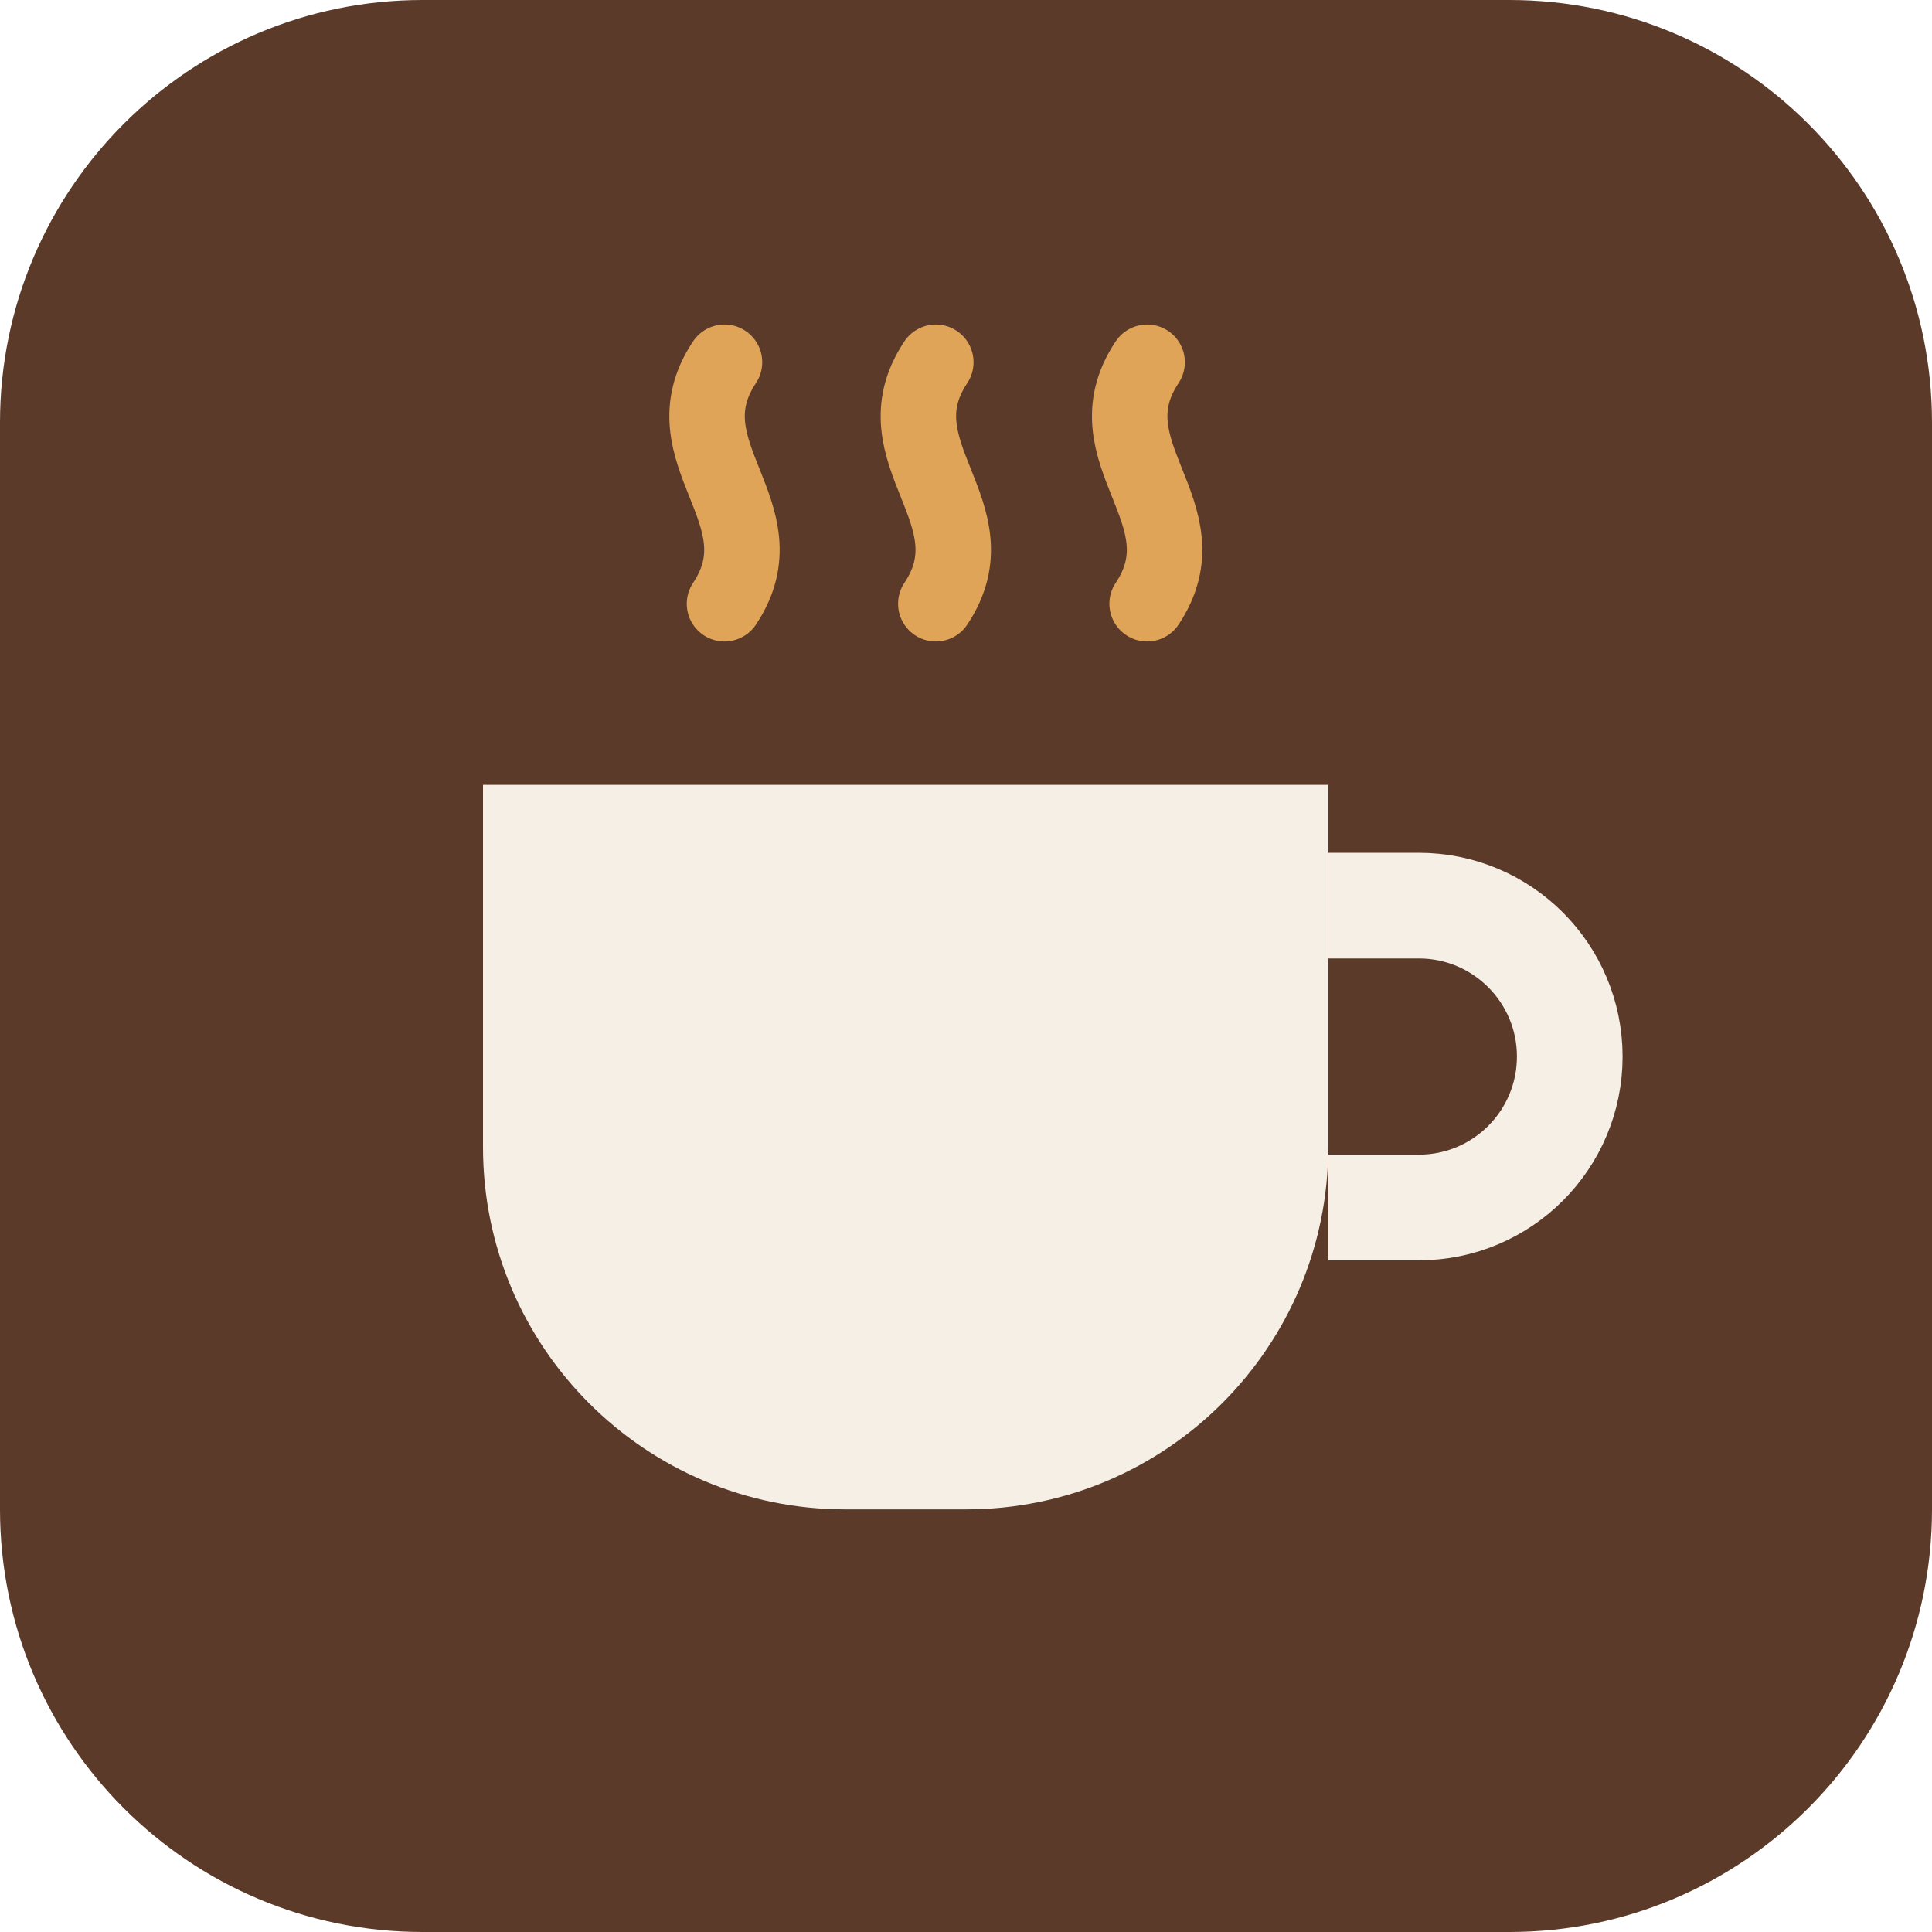
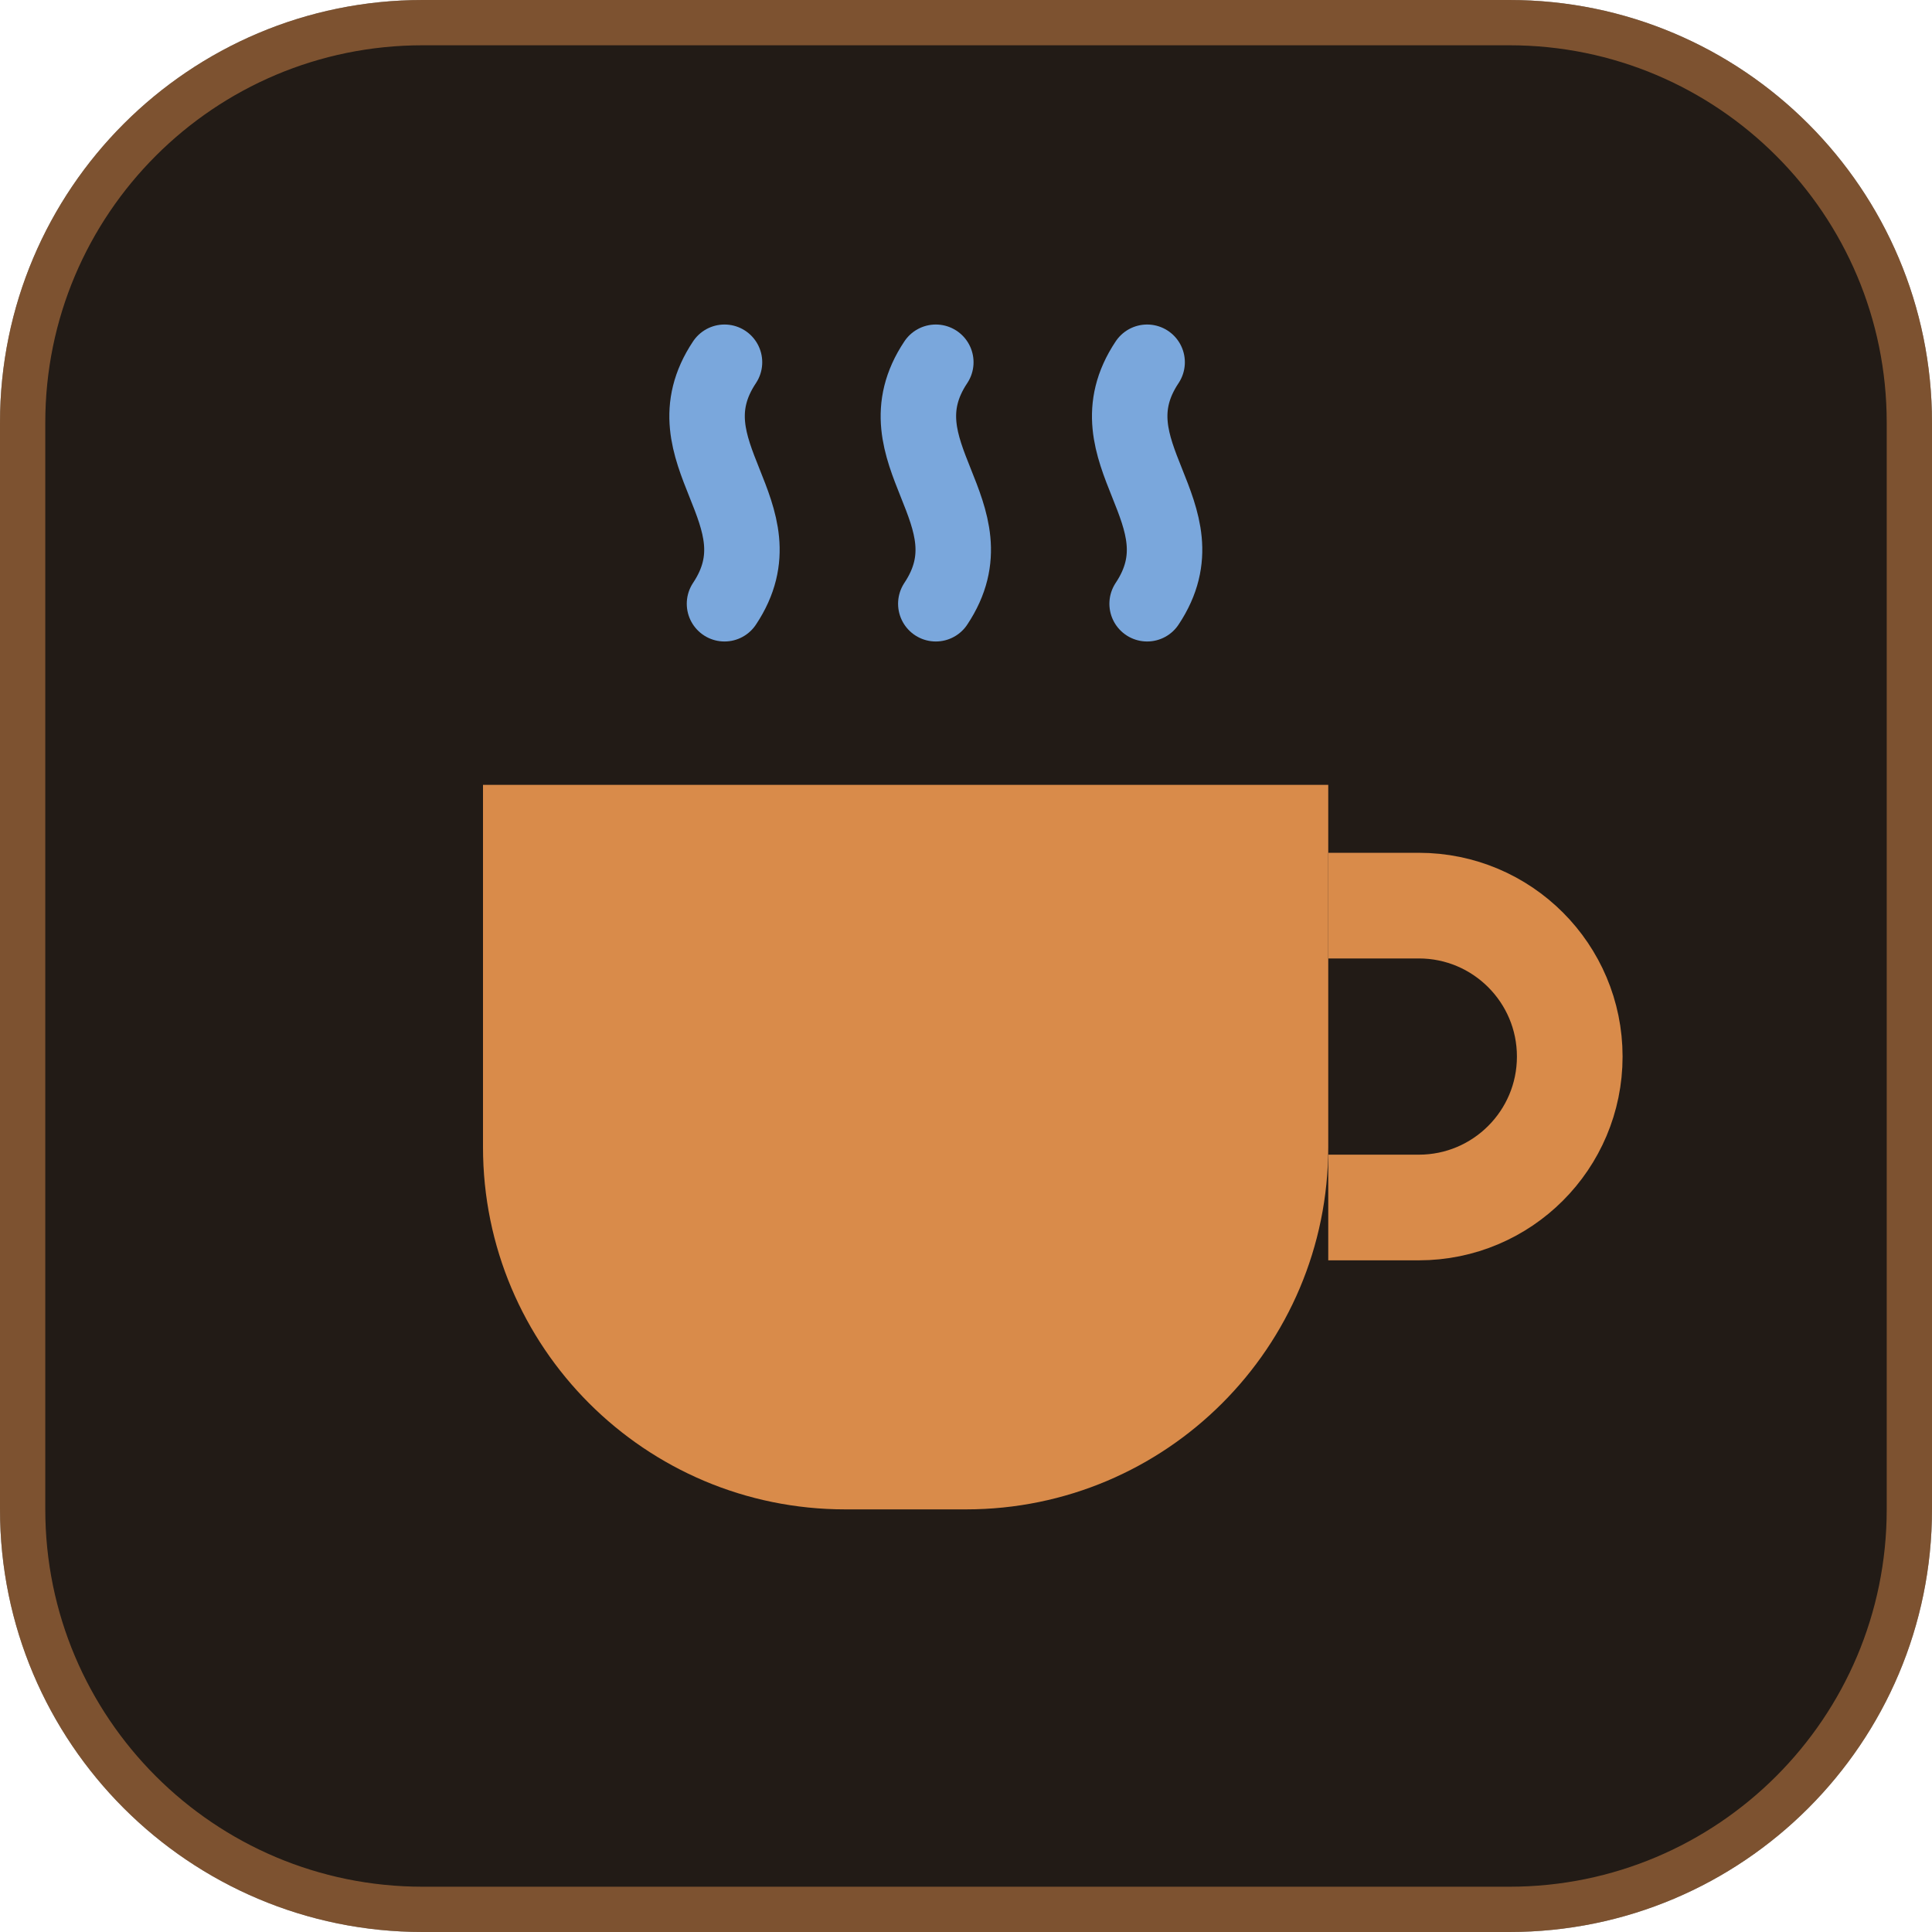
<svg xmlns="http://www.w3.org/2000/svg" viewBox="0 0 64 64">
-   <rect width="64" height="64" rx="14" fill="#5b3a29" />
-   <path d="M16 26h28v12a12 12 0 0 1-12 12h-4a12 12 0 0 1-12-12z" fill="#f6efe6" />
-   <path d="M44 30h3a5 5 0 0 1 0 10h-3" fill="none" stroke="#f6efe6" stroke-width="3.5" />
-   <path d="M24 12c-2 3 2 5 0 8M31 12c-2 3 2 5 0 8M38 12c-2 3 2 5 0 8" stroke="#e0a458" stroke-width="2.5" fill="none" stroke-linecap="round" />
+   <rect width="64" height="64" rx="14" fill="#221b16" />
+   <rect x=".75" y=".75" width="62.5" height="62.5" rx="13.25" fill="none" stroke="#d98b4a" stroke-opacity=".5" stroke-width="1.5" />
+   <path d="M16 26h28v12a12 12 0 0 1-12 12h-4a12 12 0 0 1-12-12z" fill="#d98b4a" />
+   <path d="M44 30h3a5 5 0 0 1 0 10h-3" fill="none" stroke="#d98b4a" stroke-width="3.5" />
+   <path d="M24 12c-2 3 2 5 0 8M31 12c-2 3 2 5 0 8M38 12c-2 3 2 5 0 8" stroke="#7aa7dc" stroke-width="2.5" fill="none" stroke-linecap="round" />
</svg>
